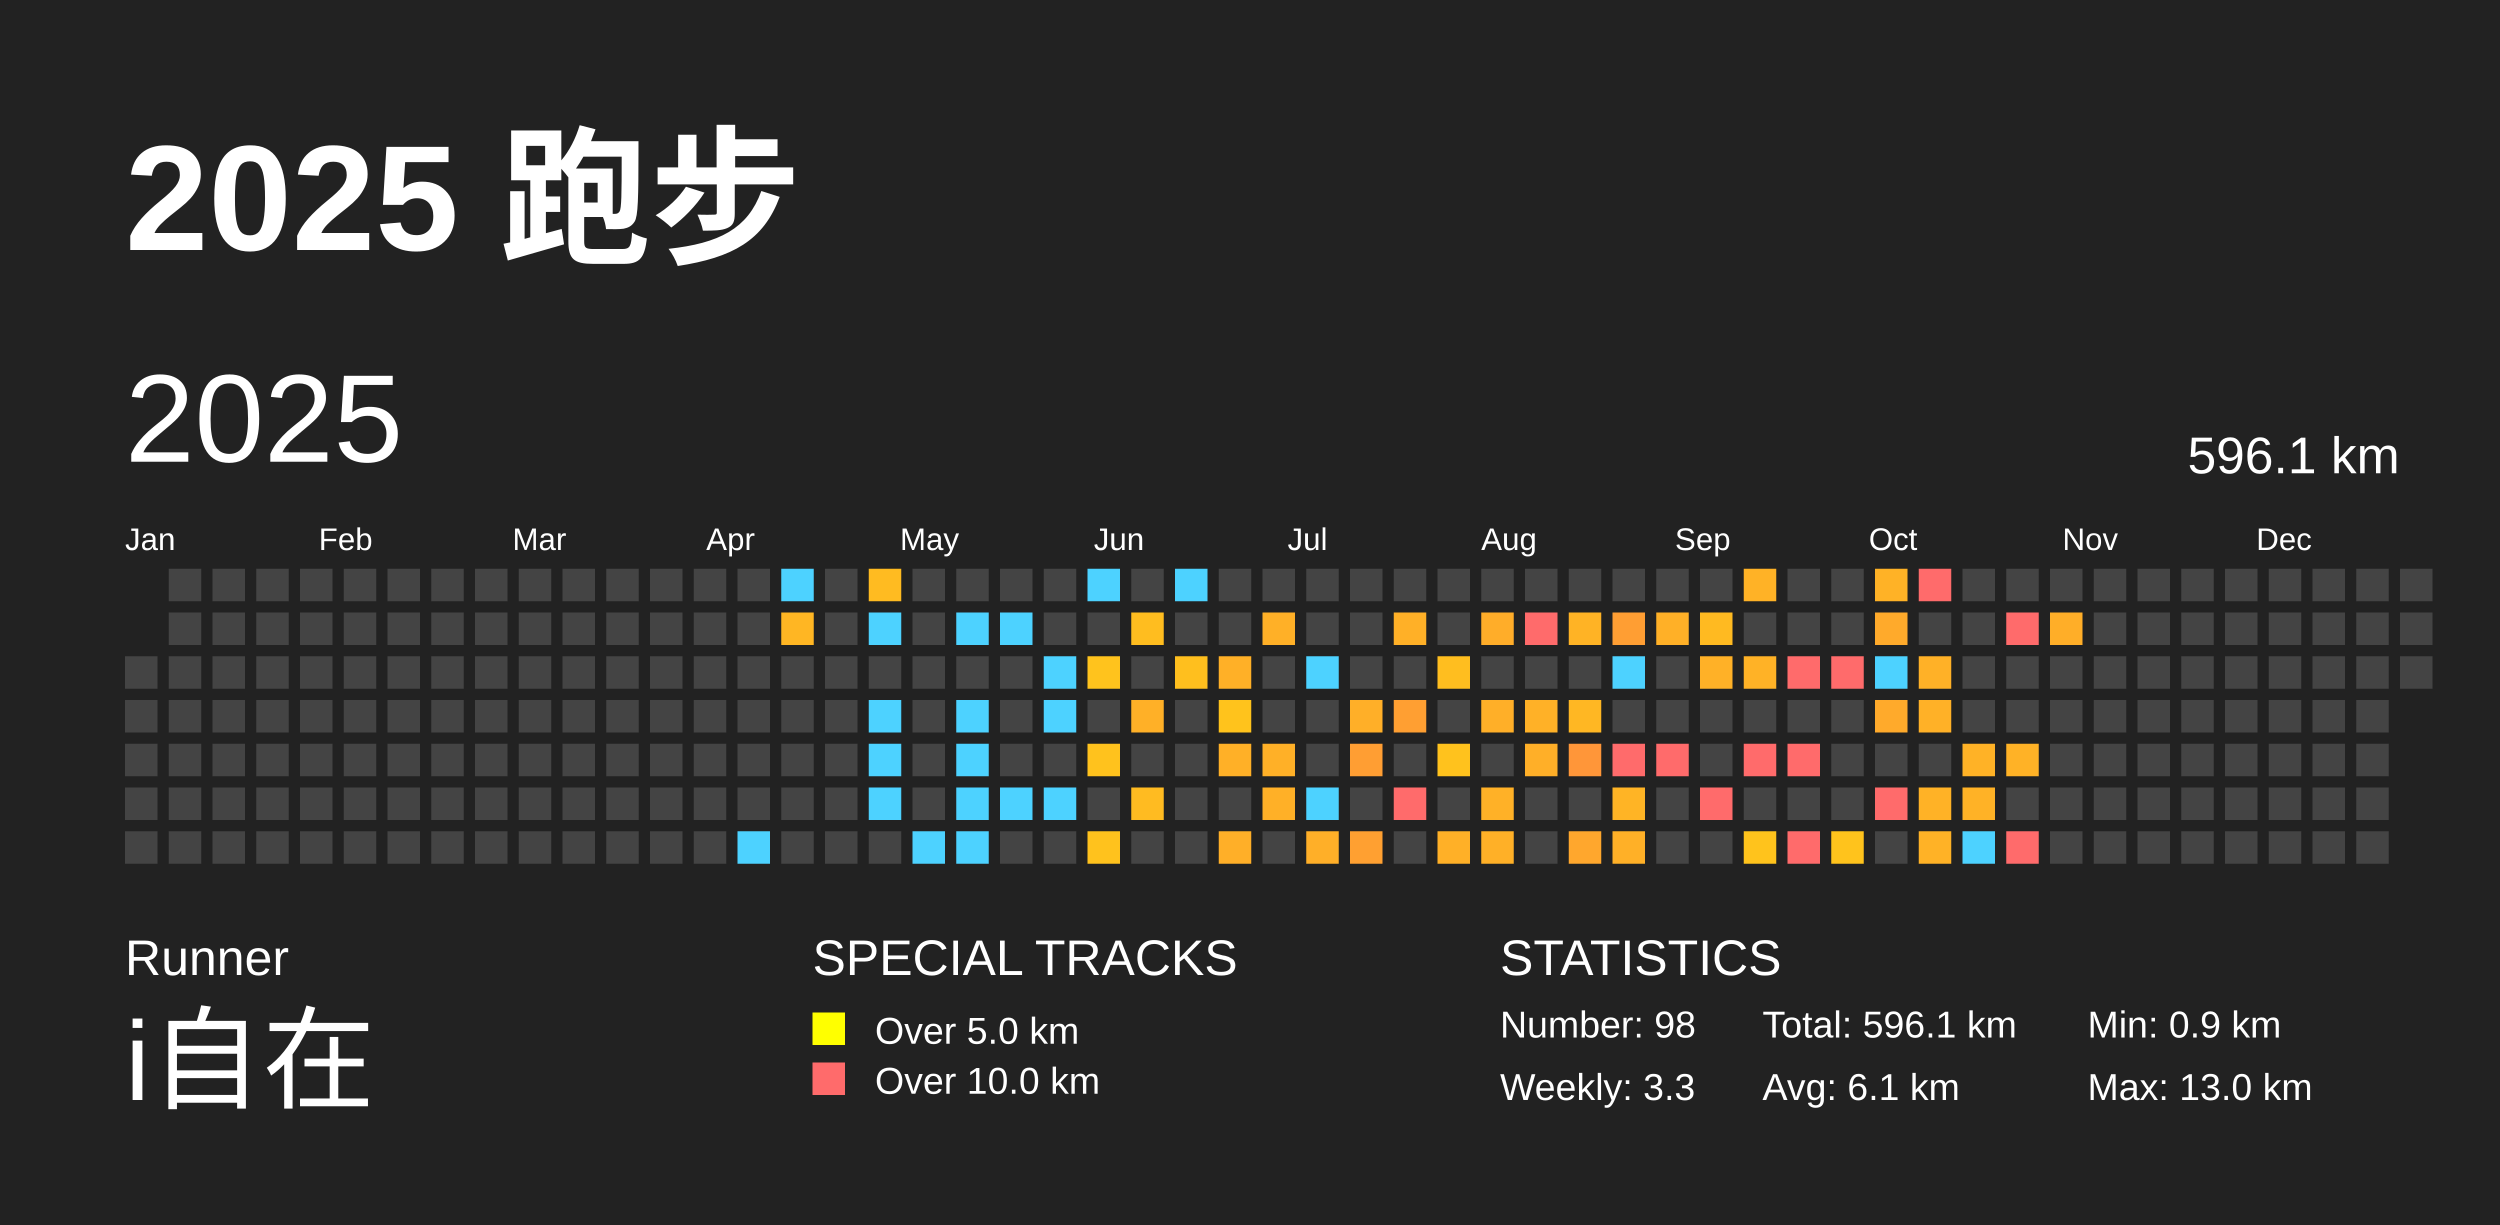
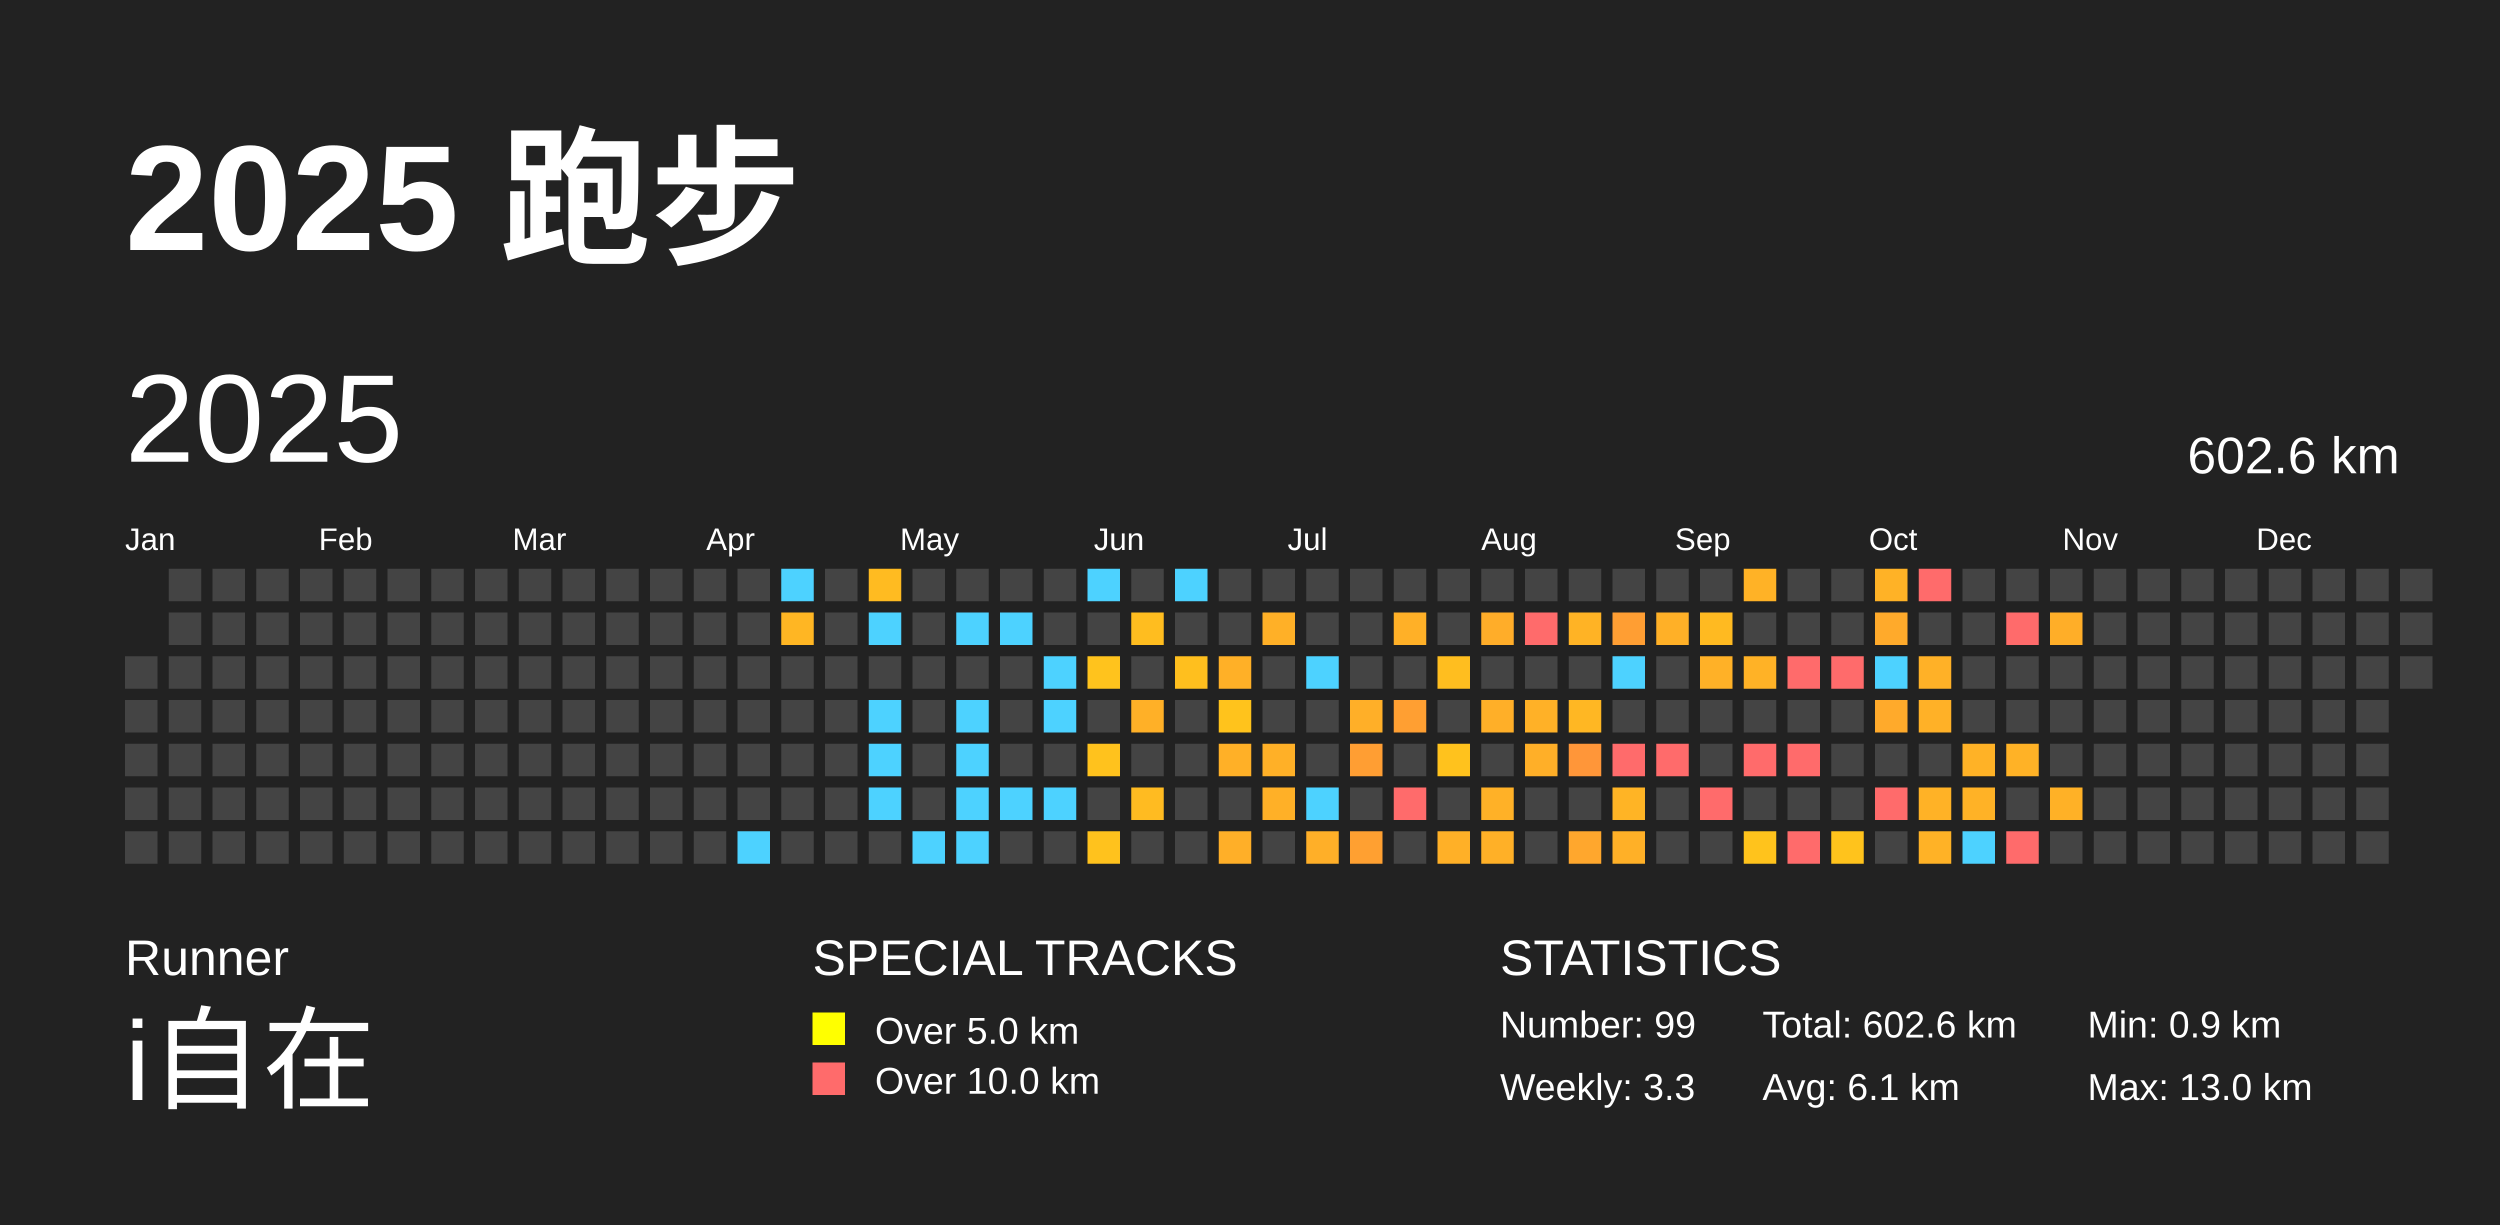
<svg xmlns="http://www.w3.org/2000/svg" baseProfile="full" height="98mm" version="1.1" viewBox="0,0,200,98" width="200mm">
  <defs />
  <rect fill="#222222" height="98" width="200" x="0" y="0" />
  <text fill="#FFFFFF" style="font-size:12px; font-family:Arial; font-weight:bold;" x="10" y="20">2025 跑步</text>
  <text fill="#FFFFFF" style="font-size:4px; font-family:Arial" x="10" y="78">Runner</text>
  <text fill="#FFFFFF" style="font-size:9px; font-family:Arial" x="10" y="88">i自在</text>
  <text fill="#FFFFFF" style="font-size:4px; font-family:Arial" x="65" y="78">SPECIAL TRACKS</text>
  <rect fill="#FFFF00" height="2.6" width="2.6" x="65" y="81" />
  <text fill="#FFFFFF" style="font-size:3px; font-family:Arial" x="70" y="83.5">Over 5.0 km</text>
  <rect fill="#FF6B6B" height="2.6" width="2.6" x="65" y="85" />
  <text fill="#FFFFFF" style="font-size:3px; font-family:Arial" x="70" y="87.5">Over 10.0 km</text>
  <text fill="#FFFFFF" style="font-size:4px; font-family:Arial" x="120" y="78">STATISTICS</text>
-   <text fill="#FFFFFF" style="font-size:3px; font-family:Arial" x="120" y="83">Number: 98</text>
+   <text fill="#FFFFFF" style="font-size:3px; font-family:Arial" x="120" y="83">Number: 99</text>
  <text fill="#FFFFFF" style="font-size:3px; font-family:Arial" x="120" y="88">Weekly: 3.3</text>
-   <text fill="#FFFFFF" style="font-size:3px; font-family:Arial" x="141" y="83">Total: 596.1 km</text>
+   <text fill="#FFFFFF" style="font-size:3px; font-family:Arial" x="141" y="83">Total: 602.6 km</text>
  <text fill="#FFFFFF" style="font-size:3px; font-family:Arial" x="141" y="88">Avg: 6.1 km</text>
  <text fill="#FFFFFF" style="font-size:3px; font-family:Arial" x="167" y="83">Min: 0.9 km</text>
  <text fill="#FFFFFF" style="font-size:3px; font-family:Arial" x="167" y="88">Max: 13.0 km</text>
  <text dominant-baseline="hanging" fill="#FFFFFF" style="font-size:10.0px; font-family:Arial;" x="10" y="30">2025</text>
-   <text dominant-baseline="hanging" fill="#FFFFFF" style="font-size:4.125px; font-family:Arial;" x="175" y="35">596.1 km</text>
+   <text dominant-baseline="hanging" fill="#FFFFFF" style="font-size:4.125px; font-family:Arial;" x="175" y="35">602.6 km</text>
  <text fill="#FFFFFF" style="font-size:2.5px; font-family:Arial" x="10.0" y="44">Jan</text>
  <text fill="#FFFFFF" style="font-size:2.5px; font-family:Arial" x="25.5" y="44">Feb</text>
  <text fill="#FFFFFF" style="font-size:2.5px; font-family:Arial" x="41.0" y="44">Mar</text>
  <text fill="#FFFFFF" style="font-size:2.5px; font-family:Arial" x="56.5" y="44">Apr</text>
  <text fill="#FFFFFF" style="font-size:2.5px; font-family:Arial" x="72.0" y="44">May</text>
  <text fill="#FFFFFF" style="font-size:2.5px; font-family:Arial" x="87.5" y="44">Jun</text>
  <text fill="#FFFFFF" style="font-size:2.5px; font-family:Arial" x="103.0" y="44">Jul</text>
  <text fill="#FFFFFF" style="font-size:2.5px; font-family:Arial" x="118.5" y="44">Aug</text>
  <text fill="#FFFFFF" style="font-size:2.5px; font-family:Arial" x="134.0" y="44">Sep</text>
  <text fill="#FFFFFF" style="font-size:2.5px; font-family:Arial" x="149.5" y="44">Oct</text>
  <text fill="#FFFFFF" style="font-size:2.5px; font-family:Arial" x="165.0" y="44">Nov</text>
  <text fill="#FFFFFF" style="font-size:2.5px; font-family:Arial" x="180.5" y="44">Dec</text>
  <rect fill="#444444" height="2.6" width="2.6" x="10.0" y="52.5" />
  <rect fill="#444444" height="2.6" width="2.6" x="10.0" y="56.0" />
  <rect fill="#444444" height="2.6" width="2.6" x="10.0" y="59.5" />
  <rect fill="#444444" height="2.6" width="2.6" x="10.0" y="63.0" />
  <rect fill="#444444" height="2.6" width="2.6" x="10.0" y="66.5" />
  <rect fill="#444444" height="2.6" width="2.6" x="13.5" y="45.5" />
  <rect fill="#444444" height="2.6" width="2.6" x="13.5" y="49.0" />
  <rect fill="#444444" height="2.6" width="2.6" x="13.5" y="52.5" />
  <rect fill="#444444" height="2.6" width="2.6" x="13.5" y="56.0" />
  <rect fill="#444444" height="2.6" width="2.6" x="13.5" y="59.5" />
  <rect fill="#444444" height="2.6" width="2.6" x="13.5" y="63.0" />
  <rect fill="#444444" height="2.6" width="2.6" x="13.5" y="66.5" />
  <rect fill="#444444" height="2.6" width="2.6" x="17.0" y="45.5" />
  <rect fill="#444444" height="2.6" width="2.6" x="17.0" y="49.0" />
  <rect fill="#444444" height="2.6" width="2.6" x="17.0" y="52.5" />
  <rect fill="#444444" height="2.6" width="2.6" x="17.0" y="56.0" />
  <rect fill="#444444" height="2.6" width="2.6" x="17.0" y="59.5" />
  <rect fill="#444444" height="2.6" width="2.6" x="17.0" y="63.0" />
  <rect fill="#444444" height="2.6" width="2.6" x="17.0" y="66.5" />
  <rect fill="#444444" height="2.6" width="2.6" x="20.5" y="45.5" />
  <rect fill="#444444" height="2.6" width="2.6" x="20.5" y="49.0" />
  <rect fill="#444444" height="2.6" width="2.6" x="20.5" y="52.5" />
  <rect fill="#444444" height="2.6" width="2.6" x="20.5" y="56.0" />
  <rect fill="#444444" height="2.6" width="2.6" x="20.5" y="59.5" />
  <rect fill="#444444" height="2.6" width="2.6" x="20.5" y="63.0" />
  <rect fill="#444444" height="2.6" width="2.6" x="20.5" y="66.5" />
  <rect fill="#444444" height="2.6" width="2.6" x="24.0" y="45.5" />
  <rect fill="#444444" height="2.6" width="2.6" x="24.0" y="49.0" />
  <rect fill="#444444" height="2.6" width="2.6" x="24.0" y="52.5" />
  <rect fill="#444444" height="2.6" width="2.6" x="24.0" y="56.0" />
  <rect fill="#444444" height="2.6" width="2.6" x="24.0" y="59.5" />
  <rect fill="#444444" height="2.6" width="2.6" x="24.0" y="63.0" />
  <rect fill="#444444" height="2.6" width="2.6" x="24.0" y="66.5" />
  <rect fill="#444444" height="2.6" width="2.6" x="27.5" y="45.5" />
  <rect fill="#444444" height="2.6" width="2.6" x="27.5" y="49.0" />
  <rect fill="#444444" height="2.6" width="2.6" x="27.5" y="52.5" />
  <rect fill="#444444" height="2.6" width="2.6" x="27.5" y="56.0" />
  <rect fill="#444444" height="2.6" width="2.6" x="27.5" y="59.5" />
  <rect fill="#444444" height="2.6" width="2.6" x="27.5" y="63.0" />
  <rect fill="#444444" height="2.6" width="2.6" x="27.5" y="66.5" />
  <rect fill="#444444" height="2.6" width="2.6" x="31.0" y="45.5" />
  <rect fill="#444444" height="2.6" width="2.6" x="31.0" y="49.0" />
  <rect fill="#444444" height="2.6" width="2.6" x="31.0" y="52.5" />
  <rect fill="#444444" height="2.6" width="2.6" x="31.0" y="56.0" />
  <rect fill="#444444" height="2.6" width="2.6" x="31.0" y="59.5" />
  <rect fill="#444444" height="2.6" width="2.6" x="31.0" y="63.0" />
  <rect fill="#444444" height="2.6" width="2.6" x="31.0" y="66.5" />
  <rect fill="#444444" height="2.6" width="2.6" x="34.5" y="45.5" />
  <rect fill="#444444" height="2.6" width="2.6" x="34.5" y="49.0" />
  <rect fill="#444444" height="2.6" width="2.6" x="34.5" y="52.5" />
  <rect fill="#444444" height="2.6" width="2.6" x="34.5" y="56.0" />
  <rect fill="#444444" height="2.6" width="2.6" x="34.5" y="59.5" />
  <rect fill="#444444" height="2.6" width="2.6" x="34.5" y="63.0" />
  <rect fill="#444444" height="2.6" width="2.6" x="34.5" y="66.5" />
  <rect fill="#444444" height="2.6" width="2.6" x="38.0" y="45.5" />
  <rect fill="#444444" height="2.6" width="2.6" x="38.0" y="49.0" />
  <rect fill="#444444" height="2.6" width="2.6" x="38.0" y="52.5" />
  <rect fill="#444444" height="2.6" width="2.6" x="38.0" y="56.0" />
  <rect fill="#444444" height="2.6" width="2.6" x="38.0" y="59.5" />
  <rect fill="#444444" height="2.6" width="2.6" x="38.0" y="63.0" />
  <rect fill="#444444" height="2.6" width="2.6" x="38.0" y="66.5" />
  <rect fill="#444444" height="2.6" width="2.6" x="41.5" y="45.5" />
  <rect fill="#444444" height="2.6" width="2.6" x="41.5" y="49.0" />
  <rect fill="#444444" height="2.6" width="2.6" x="41.5" y="52.5" />
  <rect fill="#444444" height="2.6" width="2.6" x="41.5" y="56.0" />
  <rect fill="#444444" height="2.6" width="2.6" x="41.5" y="59.5" />
  <rect fill="#444444" height="2.6" width="2.6" x="41.5" y="63.0" />
  <rect fill="#444444" height="2.6" width="2.6" x="41.5" y="66.5" />
  <rect fill="#444444" height="2.6" width="2.6" x="45.0" y="45.5" />
  <rect fill="#444444" height="2.6" width="2.6" x="45.0" y="49.0" />
  <rect fill="#444444" height="2.6" width="2.6" x="45.0" y="52.5" />
  <rect fill="#444444" height="2.6" width="2.6" x="45.0" y="56.0" />
  <rect fill="#444444" height="2.6" width="2.6" x="45.0" y="59.5" />
  <rect fill="#444444" height="2.6" width="2.6" x="45.0" y="63.0" />
  <rect fill="#444444" height="2.6" width="2.6" x="45.0" y="66.5" />
  <rect fill="#444444" height="2.6" width="2.6" x="48.5" y="45.5" />
  <rect fill="#444444" height="2.6" width="2.6" x="48.5" y="49.0" />
  <rect fill="#444444" height="2.6" width="2.6" x="48.5" y="52.5" />
  <rect fill="#444444" height="2.6" width="2.6" x="48.5" y="56.0" />
  <rect fill="#444444" height="2.6" width="2.6" x="48.5" y="59.5" />
  <rect fill="#444444" height="2.6" width="2.6" x="48.5" y="63.0" />
  <rect fill="#444444" height="2.6" width="2.6" x="48.5" y="66.5" />
  <rect fill="#444444" height="2.6" width="2.6" x="52.0" y="45.5" />
  <rect fill="#444444" height="2.6" width="2.6" x="52.0" y="49.0" />
  <rect fill="#444444" height="2.6" width="2.6" x="52.0" y="52.5" />
  <rect fill="#444444" height="2.6" width="2.6" x="52.0" y="56.0" />
  <rect fill="#444444" height="2.6" width="2.6" x="52.0" y="59.5" />
  <rect fill="#444444" height="2.6" width="2.6" x="52.0" y="63.0" />
  <rect fill="#444444" height="2.6" width="2.6" x="52.0" y="66.5" />
  <rect fill="#444444" height="2.6" width="2.6" x="55.5" y="45.5" />
  <rect fill="#444444" height="2.6" width="2.6" x="55.5" y="49.0" />
  <rect fill="#444444" height="2.6" width="2.6" x="55.5" y="52.5" />
  <rect fill="#444444" height="2.6" width="2.6" x="55.5" y="56.0" />
  <rect fill="#444444" height="2.6" width="2.6" x="55.5" y="59.5" />
  <rect fill="#444444" height="2.6" width="2.6" x="55.5" y="63.0" />
  <rect fill="#444444" height="2.6" width="2.6" x="55.5" y="66.5" />
  <rect fill="#444444" height="2.6" width="2.6" x="59.0" y="45.5" />
  <rect fill="#444444" height="2.6" width="2.6" x="59.0" y="49.0" />
  <rect fill="#444444" height="2.6" width="2.6" x="59.0" y="52.5" />
  <rect fill="#444444" height="2.6" width="2.6" x="59.0" y="56.0" />
  <rect fill="#444444" height="2.6" width="2.6" x="59.0" y="59.5" />
  <rect fill="#444444" height="2.6" width="2.6" x="59.0" y="63.0" />
  <rect fill="#4dd2ff" height="2.6" width="2.6" x="59.0" y="66.5" />
  <rect fill="#4dd2ff" height="2.6" width="2.6" x="62.5" y="45.5" />
  <rect fill="#ffb623" height="2.6" width="2.6" x="62.5" y="49.0" />
  <rect fill="#444444" height="2.6" width="2.6" x="62.5" y="52.5" />
  <rect fill="#444444" height="2.6" width="2.6" x="62.5" y="56.0" />
  <rect fill="#444444" height="2.6" width="2.6" x="62.5" y="59.5" />
  <rect fill="#444444" height="2.6" width="2.6" x="62.5" y="63.0" />
  <rect fill="#444444" height="2.6" width="2.6" x="62.5" y="66.5" />
  <rect fill="#444444" height="2.6" width="2.6" x="66.0" y="45.5" />
  <rect fill="#444444" height="2.6" width="2.6" x="66.0" y="49.0" />
  <rect fill="#444444" height="2.6" width="2.6" x="66.0" y="52.5" />
  <rect fill="#444444" height="2.6" width="2.6" x="66.0" y="56.0" />
  <rect fill="#444444" height="2.6" width="2.6" x="66.0" y="59.5" />
  <rect fill="#444444" height="2.6" width="2.6" x="66.0" y="63.0" />
  <rect fill="#444444" height="2.6" width="2.6" x="66.0" y="66.5" />
  <rect fill="#ffbb21" height="2.6" width="2.6" x="69.5" y="45.5" />
  <rect fill="#4dd2ff" height="2.6" width="2.6" x="69.5" y="49.0" />
  <rect fill="#444444" height="2.6" width="2.6" x="69.5" y="52.5" />
  <rect fill="#4dd2ff" height="2.6" width="2.6" x="69.5" y="56.0" />
  <rect fill="#4dd2ff" height="2.6" width="2.6" x="69.5" y="59.5" />
  <rect fill="#4dd2ff" height="2.6" width="2.6" x="69.5" y="63.0" />
  <rect fill="#444444" height="2.6" width="2.6" x="69.5" y="66.5" />
  <rect fill="#444444" height="2.6" width="2.6" x="73.0" y="45.5" />
  <rect fill="#444444" height="2.6" width="2.6" x="73.0" y="49.0" />
  <rect fill="#444444" height="2.6" width="2.6" x="73.0" y="52.5" />
  <rect fill="#444444" height="2.6" width="2.6" x="73.0" y="56.0" />
  <rect fill="#444444" height="2.6" width="2.6" x="73.0" y="59.5" />
  <rect fill="#444444" height="2.6" width="2.6" x="73.0" y="63.0" />
  <rect fill="#4dd2ff" height="2.6" width="2.6" x="73.0" y="66.5" />
  <rect fill="#444444" height="2.6" width="2.6" x="76.5" y="45.5" />
  <rect fill="#4dd2ff" height="2.6" width="2.6" x="76.5" y="49.0" />
  <rect fill="#444444" height="2.6" width="2.6" x="76.5" y="52.5" />
  <rect fill="#4dd2ff" height="2.6" width="2.6" x="76.5" y="56.0" />
  <rect fill="#4dd2ff" height="2.6" width="2.6" x="76.5" y="59.5" />
  <rect fill="#4dd2ff" height="2.6" width="2.6" x="76.5" y="63.0" />
  <rect fill="#4dd2ff" height="2.6" width="2.6" x="76.5" y="66.5" />
  <rect fill="#444444" height="2.6" width="2.6" x="80.0" y="45.5" />
  <rect fill="#4dd2ff" height="2.6" width="2.6" x="80.0" y="49.0" />
  <rect fill="#444444" height="2.6" width="2.6" x="80.0" y="52.5" />
  <rect fill="#444444" height="2.6" width="2.6" x="80.0" y="56.0" />
  <rect fill="#444444" height="2.6" width="2.6" x="80.0" y="59.5" />
  <rect fill="#4dd2ff" height="2.6" width="2.6" x="80.0" y="63.0" />
  <rect fill="#444444" height="2.6" width="2.6" x="80.0" y="66.5" />
  <rect fill="#444444" height="2.6" width="2.6" x="83.5" y="45.5" />
  <rect fill="#444444" height="2.6" width="2.6" x="83.5" y="49.0" />
  <rect fill="#4dd2ff" height="2.6" width="2.6" x="83.5" y="52.5" />
  <rect fill="#4dd2ff" height="2.6" width="2.6" x="83.5" y="56.0" />
  <rect fill="#444444" height="2.6" width="2.6" x="83.5" y="59.5" />
  <rect fill="#4dd2ff" height="2.6" width="2.6" x="83.5" y="63.0" />
  <rect fill="#444444" height="2.6" width="2.6" x="83.5" y="66.5" />
  <rect fill="#4dd2ff" height="2.6" width="2.6" x="87.0" y="45.5" />
  <rect fill="#444444" height="2.6" width="2.6" x="87.0" y="49.0" />
  <rect fill="#ffc31d" height="2.6" width="2.6" x="87.0" y="52.5" />
  <rect fill="#444444" height="2.6" width="2.6" x="87.0" y="56.0" />
  <rect fill="#ffc21d" height="2.6" width="2.6" x="87.0" y="59.5" />
  <rect fill="#444444" height="2.6" width="2.6" x="87.0" y="63.0" />
  <rect fill="#ffc21d" height="2.6" width="2.6" x="87.0" y="66.5" />
  <rect fill="#444444" height="2.6" width="2.6" x="90.5" y="45.5" />
  <rect fill="#ffbd1f" height="2.6" width="2.6" x="90.5" y="49.0" />
  <rect fill="#444444" height="2.6" width="2.6" x="90.5" y="52.5" />
  <rect fill="#ffb027" height="2.6" width="2.6" x="90.5" y="56.0" />
  <rect fill="#444444" height="2.6" width="2.6" x="90.5" y="59.5" />
  <rect fill="#ffbb21" height="2.6" width="2.6" x="90.5" y="63.0" />
  <rect fill="#444444" height="2.6" width="2.6" x="90.5" y="66.5" />
  <rect fill="#4dd2ff" height="2.6" width="2.6" x="94.0" y="45.5" />
  <rect fill="#444444" height="2.6" width="2.6" x="94.0" y="49.0" />
  <rect fill="#ffbf1e" height="2.6" width="2.6" x="94.0" y="52.5" />
  <rect fill="#444444" height="2.6" width="2.6" x="94.0" y="56.0" />
  <rect fill="#444444" height="2.6" width="2.6" x="94.0" y="59.5" />
  <rect fill="#444444" height="2.6" width="2.6" x="94.0" y="63.0" />
  <rect fill="#444444" height="2.6" width="2.6" x="94.0" y="66.5" />
  <rect fill="#444444" height="2.6" width="2.6" x="97.5" y="45.5" />
  <rect fill="#444444" height="2.6" width="2.6" x="97.5" y="49.0" />
  <rect fill="#ffb027" height="2.6" width="2.6" x="97.5" y="52.5" />
  <rect fill="#ffc31c" height="2.6" width="2.6" x="97.5" y="56.0" />
  <rect fill="#ffb027" height="2.6" width="2.6" x="97.5" y="59.5" />
  <rect fill="#444444" height="2.6" width="2.6" x="97.5" y="63.0" />
  <rect fill="#ffaf28" height="2.6" width="2.6" x="97.5" y="66.5" />
  <rect fill="#444444" height="2.6" width="2.6" x="101.0" y="45.5" />
  <rect fill="#ffb027" height="2.6" width="2.6" x="101.0" y="49.0" />
  <rect fill="#444444" height="2.6" width="2.6" x="101.0" y="52.5" />
  <rect fill="#444444" height="2.6" width="2.6" x="101.0" y="56.0" />
  <rect fill="#ffb027" height="2.6" width="2.6" x="101.0" y="59.5" />
  <rect fill="#ffb027" height="2.6" width="2.6" x="101.0" y="63.0" />
  <rect fill="#444444" height="2.6" width="2.6" x="101.0" y="66.5" />
  <rect fill="#444444" height="2.6" width="2.6" x="104.5" y="45.5" />
  <rect fill="#444444" height="2.6" width="2.6" x="104.5" y="49.0" />
  <rect fill="#4dd2ff" height="2.6" width="2.6" x="104.5" y="52.5" />
  <rect fill="#444444" height="2.6" width="2.6" x="104.5" y="56.0" />
  <rect fill="#444444" height="2.6" width="2.6" x="104.5" y="59.5" />
  <rect fill="#4dd2ff" height="2.6" width="2.6" x="104.5" y="63.0" />
  <rect fill="#ffaf28" height="2.6" width="2.6" x="104.5" y="66.5" />
  <rect fill="#444444" height="2.6" width="2.6" x="108.0" y="45.5" />
  <rect fill="#444444" height="2.6" width="2.6" x="108.0" y="49.0" />
  <rect fill="#444444" height="2.6" width="2.6" x="108.0" y="52.5" />
  <rect fill="#ffaf28" height="2.6" width="2.6" x="108.0" y="56.0" />
  <rect fill="#ff9e33" height="2.6" width="2.6" x="108.0" y="59.5" />
  <rect fill="#444444" height="2.6" width="2.6" x="108.0" y="63.0" />
  <rect fill="#ffa031" height="2.6" width="2.6" x="108.0" y="66.5" />
  <rect fill="#444444" height="2.6" width="2.6" x="111.5" y="45.5" />
  <rect fill="#ffb027" height="2.6" width="2.6" x="111.5" y="49.0" />
  <rect fill="#444444" height="2.6" width="2.6" x="111.5" y="52.5" />
  <rect fill="#ff9f32" height="2.6" width="2.6" x="111.5" y="56.0" />
  <rect fill="#444444" height="2.6" width="2.6" x="111.5" y="59.5" />
  <rect fill="#FF6B6B" height="2.6" width="2.6" x="111.5" y="63.0" />
  <rect fill="#444444" height="2.6" width="2.6" x="111.5" y="66.5" />
  <rect fill="#444444" height="2.6" width="2.6" x="115.0" y="45.5" />
  <rect fill="#444444" height="2.6" width="2.6" x="115.0" y="49.0" />
  <rect fill="#ffbe1f" height="2.6" width="2.6" x="115.0" y="52.5" />
  <rect fill="#444444" height="2.6" width="2.6" x="115.0" y="56.0" />
  <rect fill="#ffc21d" height="2.6" width="2.6" x="115.0" y="59.5" />
  <rect fill="#444444" height="2.6" width="2.6" x="115.0" y="63.0" />
  <rect fill="#ffb027" height="2.6" width="2.6" x="115.0" y="66.5" />
  <rect fill="#444444" height="2.6" width="2.6" x="118.5" y="45.5" />
  <rect fill="#ffad29" height="2.6" width="2.6" x="118.5" y="49.0" />
  <rect fill="#444444" height="2.6" width="2.6" x="118.5" y="52.5" />
  <rect fill="#ffaf28" height="2.6" width="2.6" x="118.5" y="56.0" />
  <rect fill="#444444" height="2.6" width="2.6" x="118.5" y="59.5" />
  <rect fill="#ffb127" height="2.6" width="2.6" x="118.5" y="63.0" />
  <rect fill="#ffb027" height="2.6" width="2.6" x="118.5" y="66.5" />
  <rect fill="#444444" height="2.6" width="2.6" x="122.0" y="45.5" />
  <rect fill="#FF6B6B" height="2.6" width="2.6" x="122.0" y="49.0" />
  <rect fill="#444444" height="2.6" width="2.6" x="122.0" y="52.5" />
  <rect fill="#ffb127" height="2.6" width="2.6" x="122.0" y="56.0" />
  <rect fill="#ffaf28" height="2.6" width="2.6" x="122.0" y="59.5" />
  <rect fill="#444444" height="2.6" width="2.6" x="122.0" y="63.0" />
  <rect fill="#444444" height="2.6" width="2.6" x="122.0" y="66.5" />
  <rect fill="#444444" height="2.6" width="2.6" x="125.5" y="45.5" />
  <rect fill="#ffb325" height="2.6" width="2.6" x="125.5" y="49.0" />
  <rect fill="#444444" height="2.6" width="2.6" x="125.5" y="52.5" />
  <rect fill="#ffb723" height="2.6" width="2.6" x="125.5" y="56.0" />
  <rect fill="#ff9639" height="2.6" width="2.6" x="125.5" y="59.5" />
  <rect fill="#444444" height="2.6" width="2.6" x="125.5" y="63.0" />
  <rect fill="#ffa72d" height="2.6" width="2.6" x="125.5" y="66.5" />
  <rect fill="#444444" height="2.6" width="2.6" x="129.0" y="45.5" />
  <rect fill="#ff9e33" height="2.6" width="2.6" x="129.0" y="49.0" />
  <rect fill="#4dd2ff" height="2.6" width="2.6" x="129.0" y="52.5" />
  <rect fill="#444444" height="2.6" width="2.6" x="129.0" y="56.0" />
  <rect fill="#FF6B6B" height="2.6" width="2.6" x="129.0" y="59.5" />
  <rect fill="#ffb425" height="2.6" width="2.6" x="129.0" y="63.0" />
  <rect fill="#ffb027" height="2.6" width="2.6" x="129.0" y="66.5" />
  <rect fill="#444444" height="2.6" width="2.6" x="132.5" y="45.5" />
  <rect fill="#ffb027" height="2.6" width="2.6" x="132.5" y="49.0" />
  <rect fill="#444444" height="2.6" width="2.6" x="132.5" y="52.5" />
  <rect fill="#444444" height="2.6" width="2.6" x="132.5" y="56.0" />
  <rect fill="#FF6B6B" height="2.6" width="2.6" x="132.5" y="59.5" />
  <rect fill="#444444" height="2.6" width="2.6" x="132.5" y="63.0" />
  <rect fill="#444444" height="2.6" width="2.6" x="132.5" y="66.5" />
  <rect fill="#444444" height="2.6" width="2.6" x="136.0" y="45.5" />
  <rect fill="#ffba21" height="2.6" width="2.6" x="136.0" y="49.0" />
  <rect fill="#ffb127" height="2.6" width="2.6" x="136.0" y="52.5" />
  <rect fill="#444444" height="2.6" width="2.6" x="136.0" y="56.0" />
  <rect fill="#444444" height="2.6" width="2.6" x="136.0" y="59.5" />
  <rect fill="#FF6B6B" height="2.6" width="2.6" x="136.0" y="63.0" />
  <rect fill="#444444" height="2.6" width="2.6" x="136.0" y="66.5" />
  <rect fill="#ffb226" height="2.6" width="2.6" x="139.5" y="45.5" />
  <rect fill="#444444" height="2.6" width="2.6" x="139.5" y="49.0" />
  <rect fill="#ffb226" height="2.6" width="2.6" x="139.5" y="52.5" />
  <rect fill="#444444" height="2.6" width="2.6" x="139.5" y="56.0" />
  <rect fill="#FF6B6B" height="2.6" width="2.6" x="139.5" y="59.5" />
  <rect fill="#444444" height="2.6" width="2.6" x="139.5" y="63.0" />
  <rect fill="#ffc31c" height="2.6" width="2.6" x="139.5" y="66.5" />
  <rect fill="#444444" height="2.6" width="2.6" x="143.0" y="45.5" />
  <rect fill="#444444" height="2.6" width="2.6" x="143.0" y="49.0" />
  <rect fill="#FF6B6B" height="2.6" width="2.6" x="143.0" y="52.5" />
  <rect fill="#444444" height="2.6" width="2.6" x="143.0" y="56.0" />
  <rect fill="#FF6B6B" height="2.6" width="2.6" x="143.0" y="59.5" />
  <rect fill="#444444" height="2.6" width="2.6" x="143.0" y="63.0" />
  <rect fill="#FF6B6B" height="2.6" width="2.6" x="143.0" y="66.5" />
  <rect fill="#444444" height="2.6" width="2.6" x="146.5" y="45.5" />
  <rect fill="#444444" height="2.6" width="2.6" x="146.5" y="49.0" />
  <rect fill="#FF6B6B" height="2.6" width="2.6" x="146.5" y="52.5" />
  <rect fill="#444444" height="2.6" width="2.6" x="146.5" y="56.0" />
  <rect fill="#444444" height="2.6" width="2.6" x="146.5" y="59.5" />
  <rect fill="#444444" height="2.6" width="2.6" x="146.5" y="63.0" />
  <rect fill="#ffc31c" height="2.6" width="2.6" x="146.5" y="66.5" />
  <rect fill="#ffb226" height="2.6" width="2.6" x="150.0" y="45.5" />
  <rect fill="#ffaa2b" height="2.6" width="2.6" x="150.0" y="49.0" />
  <rect fill="#4dd2ff" height="2.6" width="2.6" x="150.0" y="52.5" />
  <rect fill="#ffaa2b" height="2.6" width="2.6" x="150.0" y="56.0" />
  <rect fill="#444444" height="2.6" width="2.6" x="150.0" y="59.5" />
  <rect fill="#FF6B6B" height="2.6" width="2.6" x="150.0" y="63.0" />
  <rect fill="#444444" height="2.6" width="2.6" x="150.0" y="66.5" />
  <rect fill="#FF6B6B" height="2.6" width="2.6" x="153.5" y="45.5" />
  <rect fill="#444444" height="2.6" width="2.6" x="153.5" y="49.0" />
  <rect fill="#ffb127" height="2.6" width="2.6" x="153.5" y="52.5" />
  <rect fill="#ffb127" height="2.6" width="2.6" x="153.5" y="56.0" />
  <rect fill="#444444" height="2.6" width="2.6" x="153.5" y="59.5" />
  <rect fill="#ffb226" height="2.6" width="2.6" x="153.5" y="63.0" />
  <rect fill="#ffb226" height="2.6" width="2.6" x="153.5" y="66.5" />
  <rect fill="#444444" height="2.6" width="2.6" x="157.0" y="45.5" />
  <rect fill="#444444" height="2.6" width="2.6" x="157.0" y="49.0" />
  <rect fill="#444444" height="2.6" width="2.6" x="157.0" y="52.5" />
  <rect fill="#444444" height="2.6" width="2.6" x="157.0" y="56.0" />
  <rect fill="#ffb226" height="2.6" width="2.6" x="157.0" y="59.5" />
  <rect fill="#ffb226" height="2.6" width="2.6" x="157.0" y="63.0" />
  <rect fill="#4dd2ff" height="2.6" width="2.6" x="157.0" y="66.5" />
  <rect fill="#444444" height="2.6" width="2.6" x="160.5" y="45.5" />
  <rect fill="#FF6B6B" height="2.6" width="2.6" x="160.5" y="49.0" />
  <rect fill="#444444" height="2.6" width="2.6" x="160.5" y="52.5" />
  <rect fill="#444444" height="2.6" width="2.6" x="160.5" y="56.0" />
  <rect fill="#ffb226" height="2.6" width="2.6" x="160.5" y="59.5" />
  <rect fill="#444444" height="2.6" width="2.6" x="160.5" y="63.0" />
  <rect fill="#FF6B6B" height="2.6" width="2.6" x="160.5" y="66.5" />
  <rect fill="#444444" height="2.6" width="2.6" x="164.0" y="45.5" />
  <rect fill="#ffae28" height="2.6" width="2.6" x="164.0" y="49.0" />
  <rect fill="#444444" height="2.6" width="2.6" x="164.0" y="52.5" />
  <rect fill="#444444" height="2.6" width="2.6" x="164.0" y="56.0" />
  <rect fill="#444444" height="2.6" width="2.6" x="164.0" y="59.5" />
-   <rect fill="#444444" height="2.6" width="2.6" x="164.0" y="63.0" />
+   <rect fill="#ffb126" height="2.6" width="2.6" x="164.0" y="63.0" />
  <rect fill="#444444" height="2.6" width="2.6" x="164.0" y="66.5" />
  <rect fill="#444444" height="2.6" width="2.6" x="167.5" y="45.5" />
  <rect fill="#444444" height="2.6" width="2.6" x="167.5" y="49.0" />
  <rect fill="#444444" height="2.6" width="2.6" x="167.5" y="52.5" />
  <rect fill="#444444" height="2.6" width="2.6" x="167.5" y="56.0" />
  <rect fill="#444444" height="2.6" width="2.6" x="167.5" y="59.5" />
  <rect fill="#444444" height="2.6" width="2.6" x="167.5" y="63.0" />
  <rect fill="#444444" height="2.6" width="2.6" x="167.5" y="66.5" />
  <rect fill="#444444" height="2.6" width="2.6" x="171.0" y="45.5" />
  <rect fill="#444444" height="2.6" width="2.6" x="171.0" y="49.0" />
  <rect fill="#444444" height="2.6" width="2.6" x="171.0" y="52.5" />
  <rect fill="#444444" height="2.6" width="2.6" x="171.0" y="56.0" />
  <rect fill="#444444" height="2.6" width="2.6" x="171.0" y="59.5" />
  <rect fill="#444444" height="2.6" width="2.6" x="171.0" y="63.0" />
  <rect fill="#444444" height="2.6" width="2.6" x="171.0" y="66.5" />
  <rect fill="#444444" height="2.6" width="2.6" x="174.5" y="45.5" />
  <rect fill="#444444" height="2.6" width="2.6" x="174.5" y="49.0" />
  <rect fill="#444444" height="2.6" width="2.6" x="174.5" y="52.5" />
  <rect fill="#444444" height="2.6" width="2.6" x="174.5" y="56.0" />
  <rect fill="#444444" height="2.6" width="2.6" x="174.5" y="59.5" />
  <rect fill="#444444" height="2.6" width="2.6" x="174.5" y="63.0" />
  <rect fill="#444444" height="2.6" width="2.6" x="174.5" y="66.5" />
  <rect fill="#444444" height="2.6" width="2.6" x="178.0" y="45.5" />
  <rect fill="#444444" height="2.6" width="2.6" x="178.0" y="49.0" />
  <rect fill="#444444" height="2.6" width="2.6" x="178.0" y="52.5" />
  <rect fill="#444444" height="2.6" width="2.6" x="178.0" y="56.0" />
  <rect fill="#444444" height="2.6" width="2.6" x="178.0" y="59.5" />
  <rect fill="#444444" height="2.6" width="2.6" x="178.0" y="63.0" />
  <rect fill="#444444" height="2.6" width="2.6" x="178.0" y="66.5" />
  <rect fill="#444444" height="2.6" width="2.6" x="181.5" y="45.5" />
  <rect fill="#444444" height="2.6" width="2.6" x="181.5" y="49.0" />
  <rect fill="#444444" height="2.6" width="2.6" x="181.5" y="52.5" />
  <rect fill="#444444" height="2.6" width="2.6" x="181.5" y="56.0" />
  <rect fill="#444444" height="2.6" width="2.6" x="181.5" y="59.5" />
  <rect fill="#444444" height="2.6" width="2.6" x="181.5" y="63.0" />
  <rect fill="#444444" height="2.6" width="2.6" x="181.5" y="66.5" />
  <rect fill="#444444" height="2.6" width="2.6" x="185.0" y="45.5" />
  <rect fill="#444444" height="2.6" width="2.6" x="185.0" y="49.0" />
  <rect fill="#444444" height="2.6" width="2.6" x="185.0" y="52.5" />
  <rect fill="#444444" height="2.6" width="2.6" x="185.0" y="56.0" />
  <rect fill="#444444" height="2.6" width="2.6" x="185.0" y="59.5" />
  <rect fill="#444444" height="2.6" width="2.6" x="185.0" y="63.0" />
  <rect fill="#444444" height="2.6" width="2.6" x="185.0" y="66.5" />
  <rect fill="#444444" height="2.6" width="2.6" x="188.5" y="45.5" />
  <rect fill="#444444" height="2.6" width="2.6" x="188.5" y="49.0" />
  <rect fill="#444444" height="2.6" width="2.6" x="188.5" y="52.5" />
  <rect fill="#444444" height="2.6" width="2.6" x="188.5" y="56.0" />
  <rect fill="#444444" height="2.6" width="2.6" x="188.5" y="59.5" />
  <rect fill="#444444" height="2.6" width="2.6" x="188.5" y="63.0" />
  <rect fill="#444444" height="2.6" width="2.6" x="188.5" y="66.5" />
  <rect fill="#444444" height="2.6" width="2.6" x="192.0" y="45.5" />
  <rect fill="#444444" height="2.6" width="2.6" x="192.0" y="49.0" />
  <rect fill="#444444" height="2.6" width="2.6" x="192.0" y="52.5" />
</svg>
